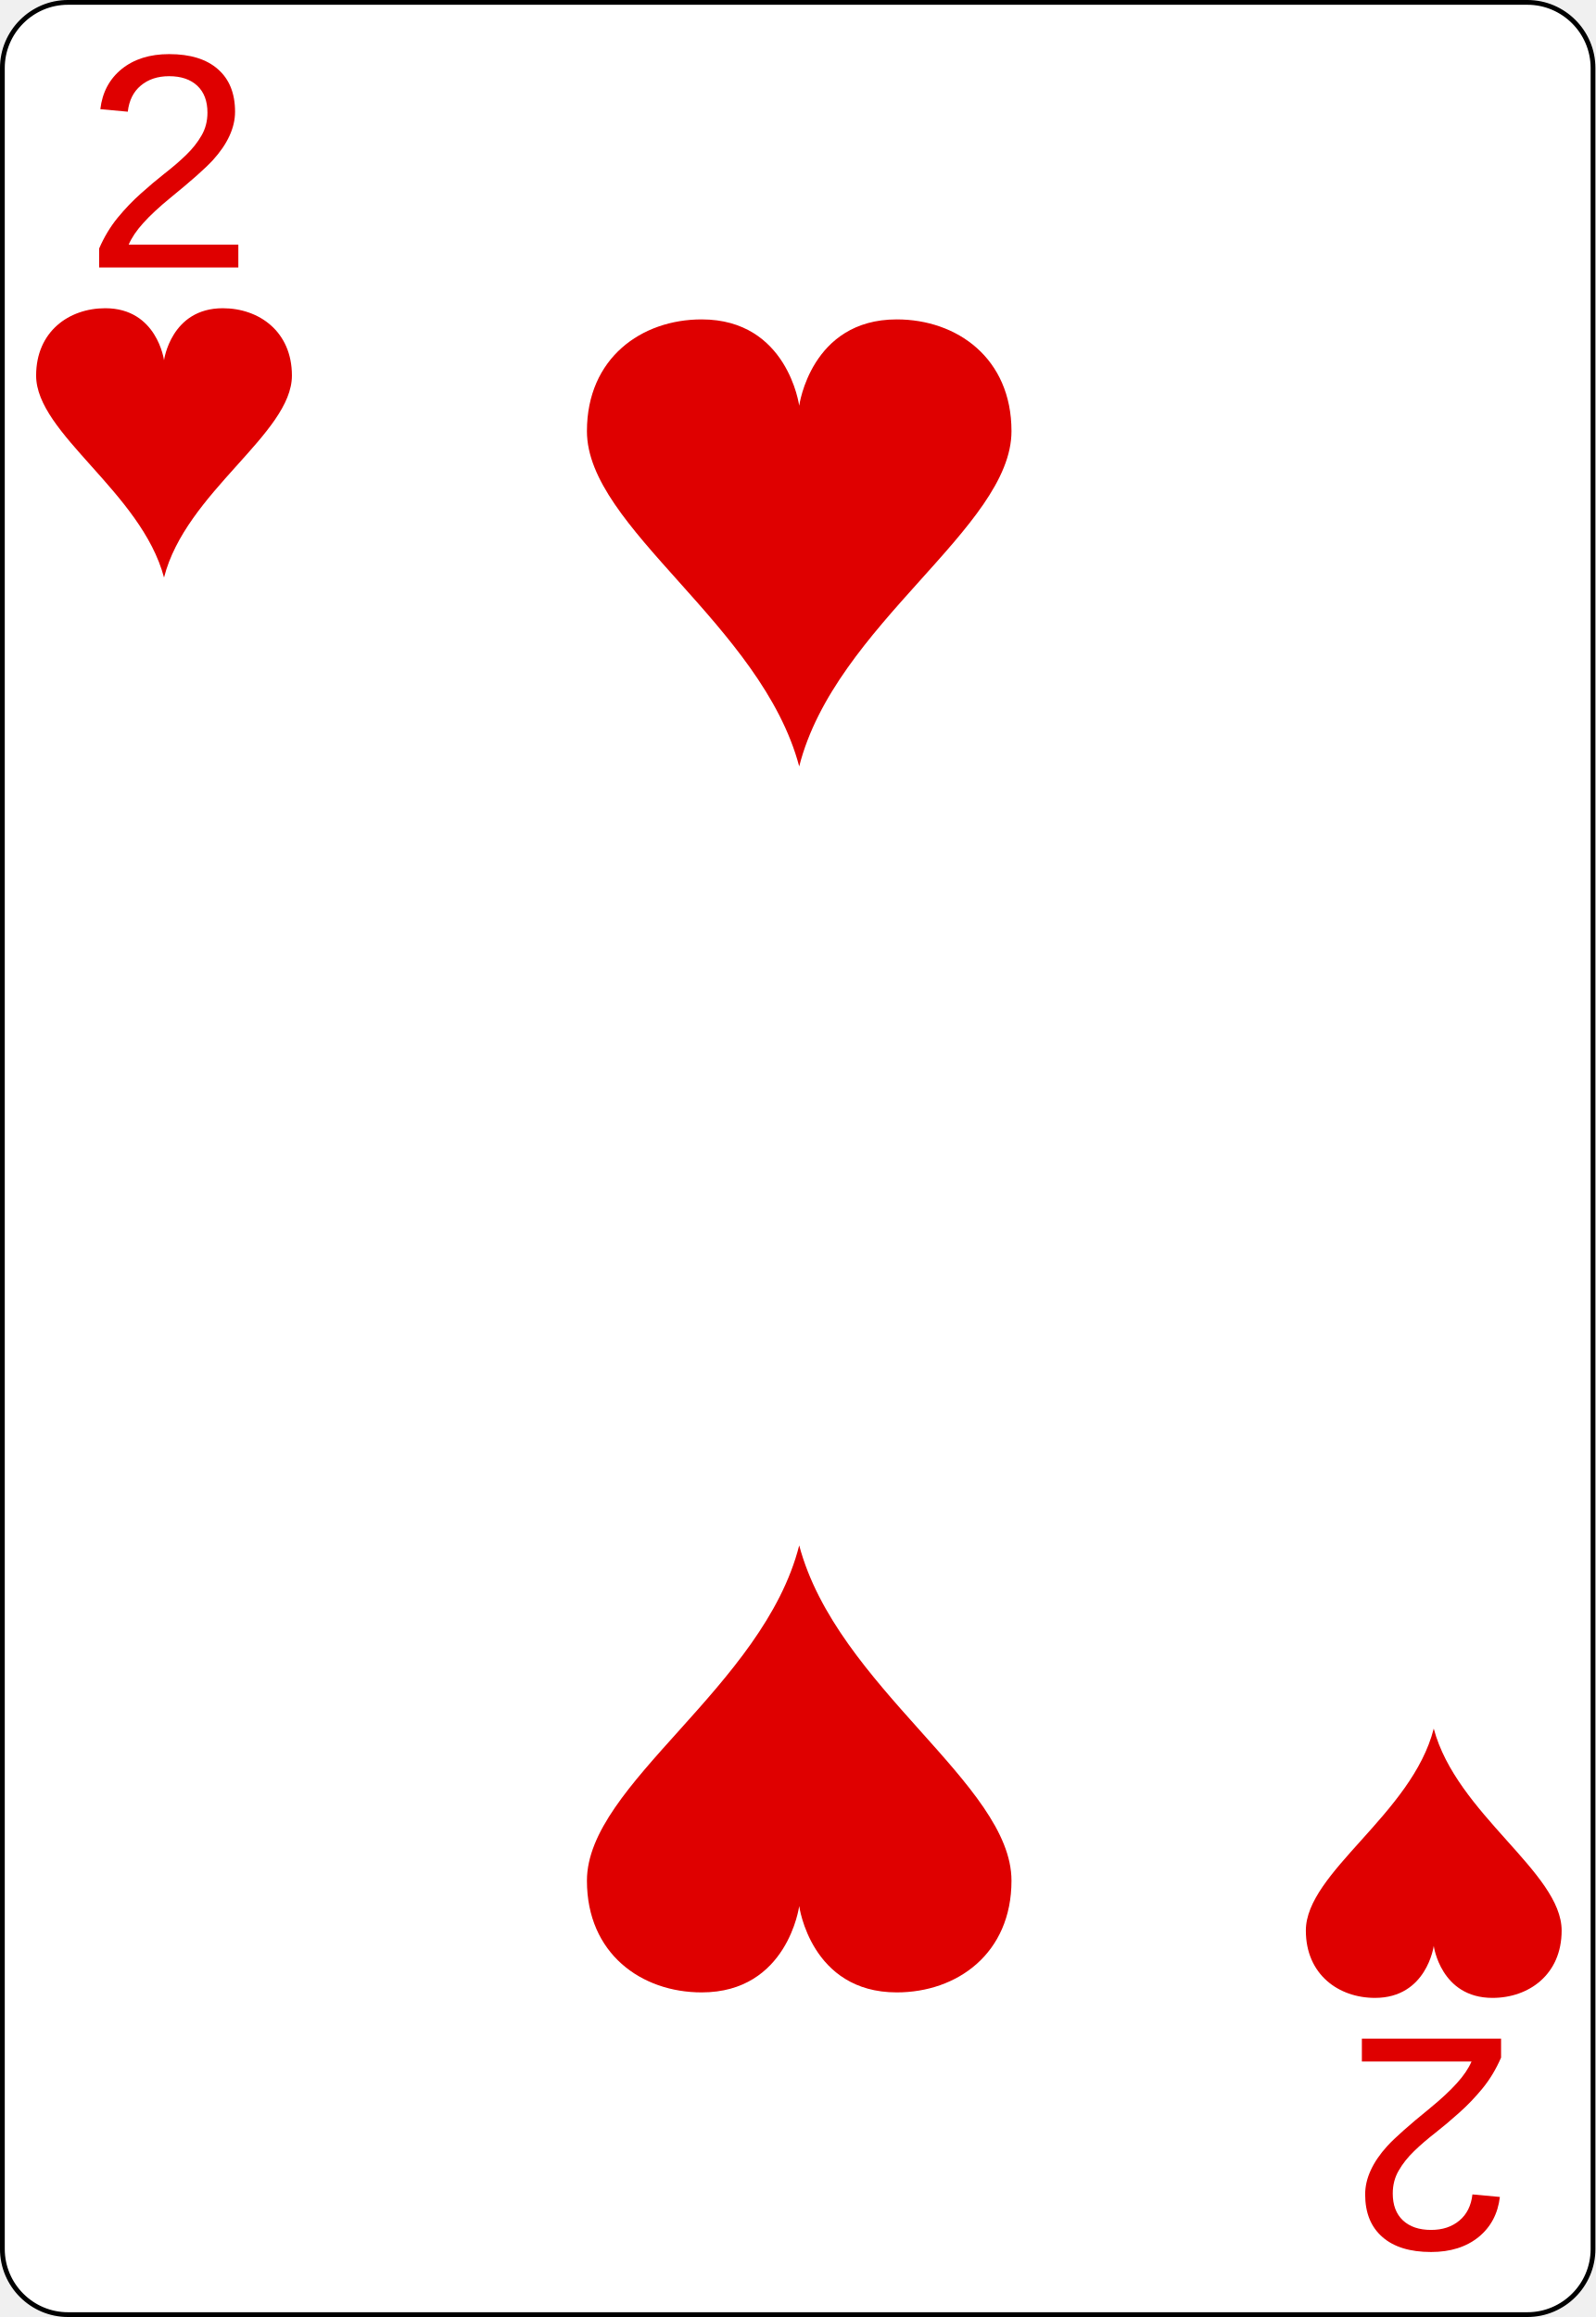
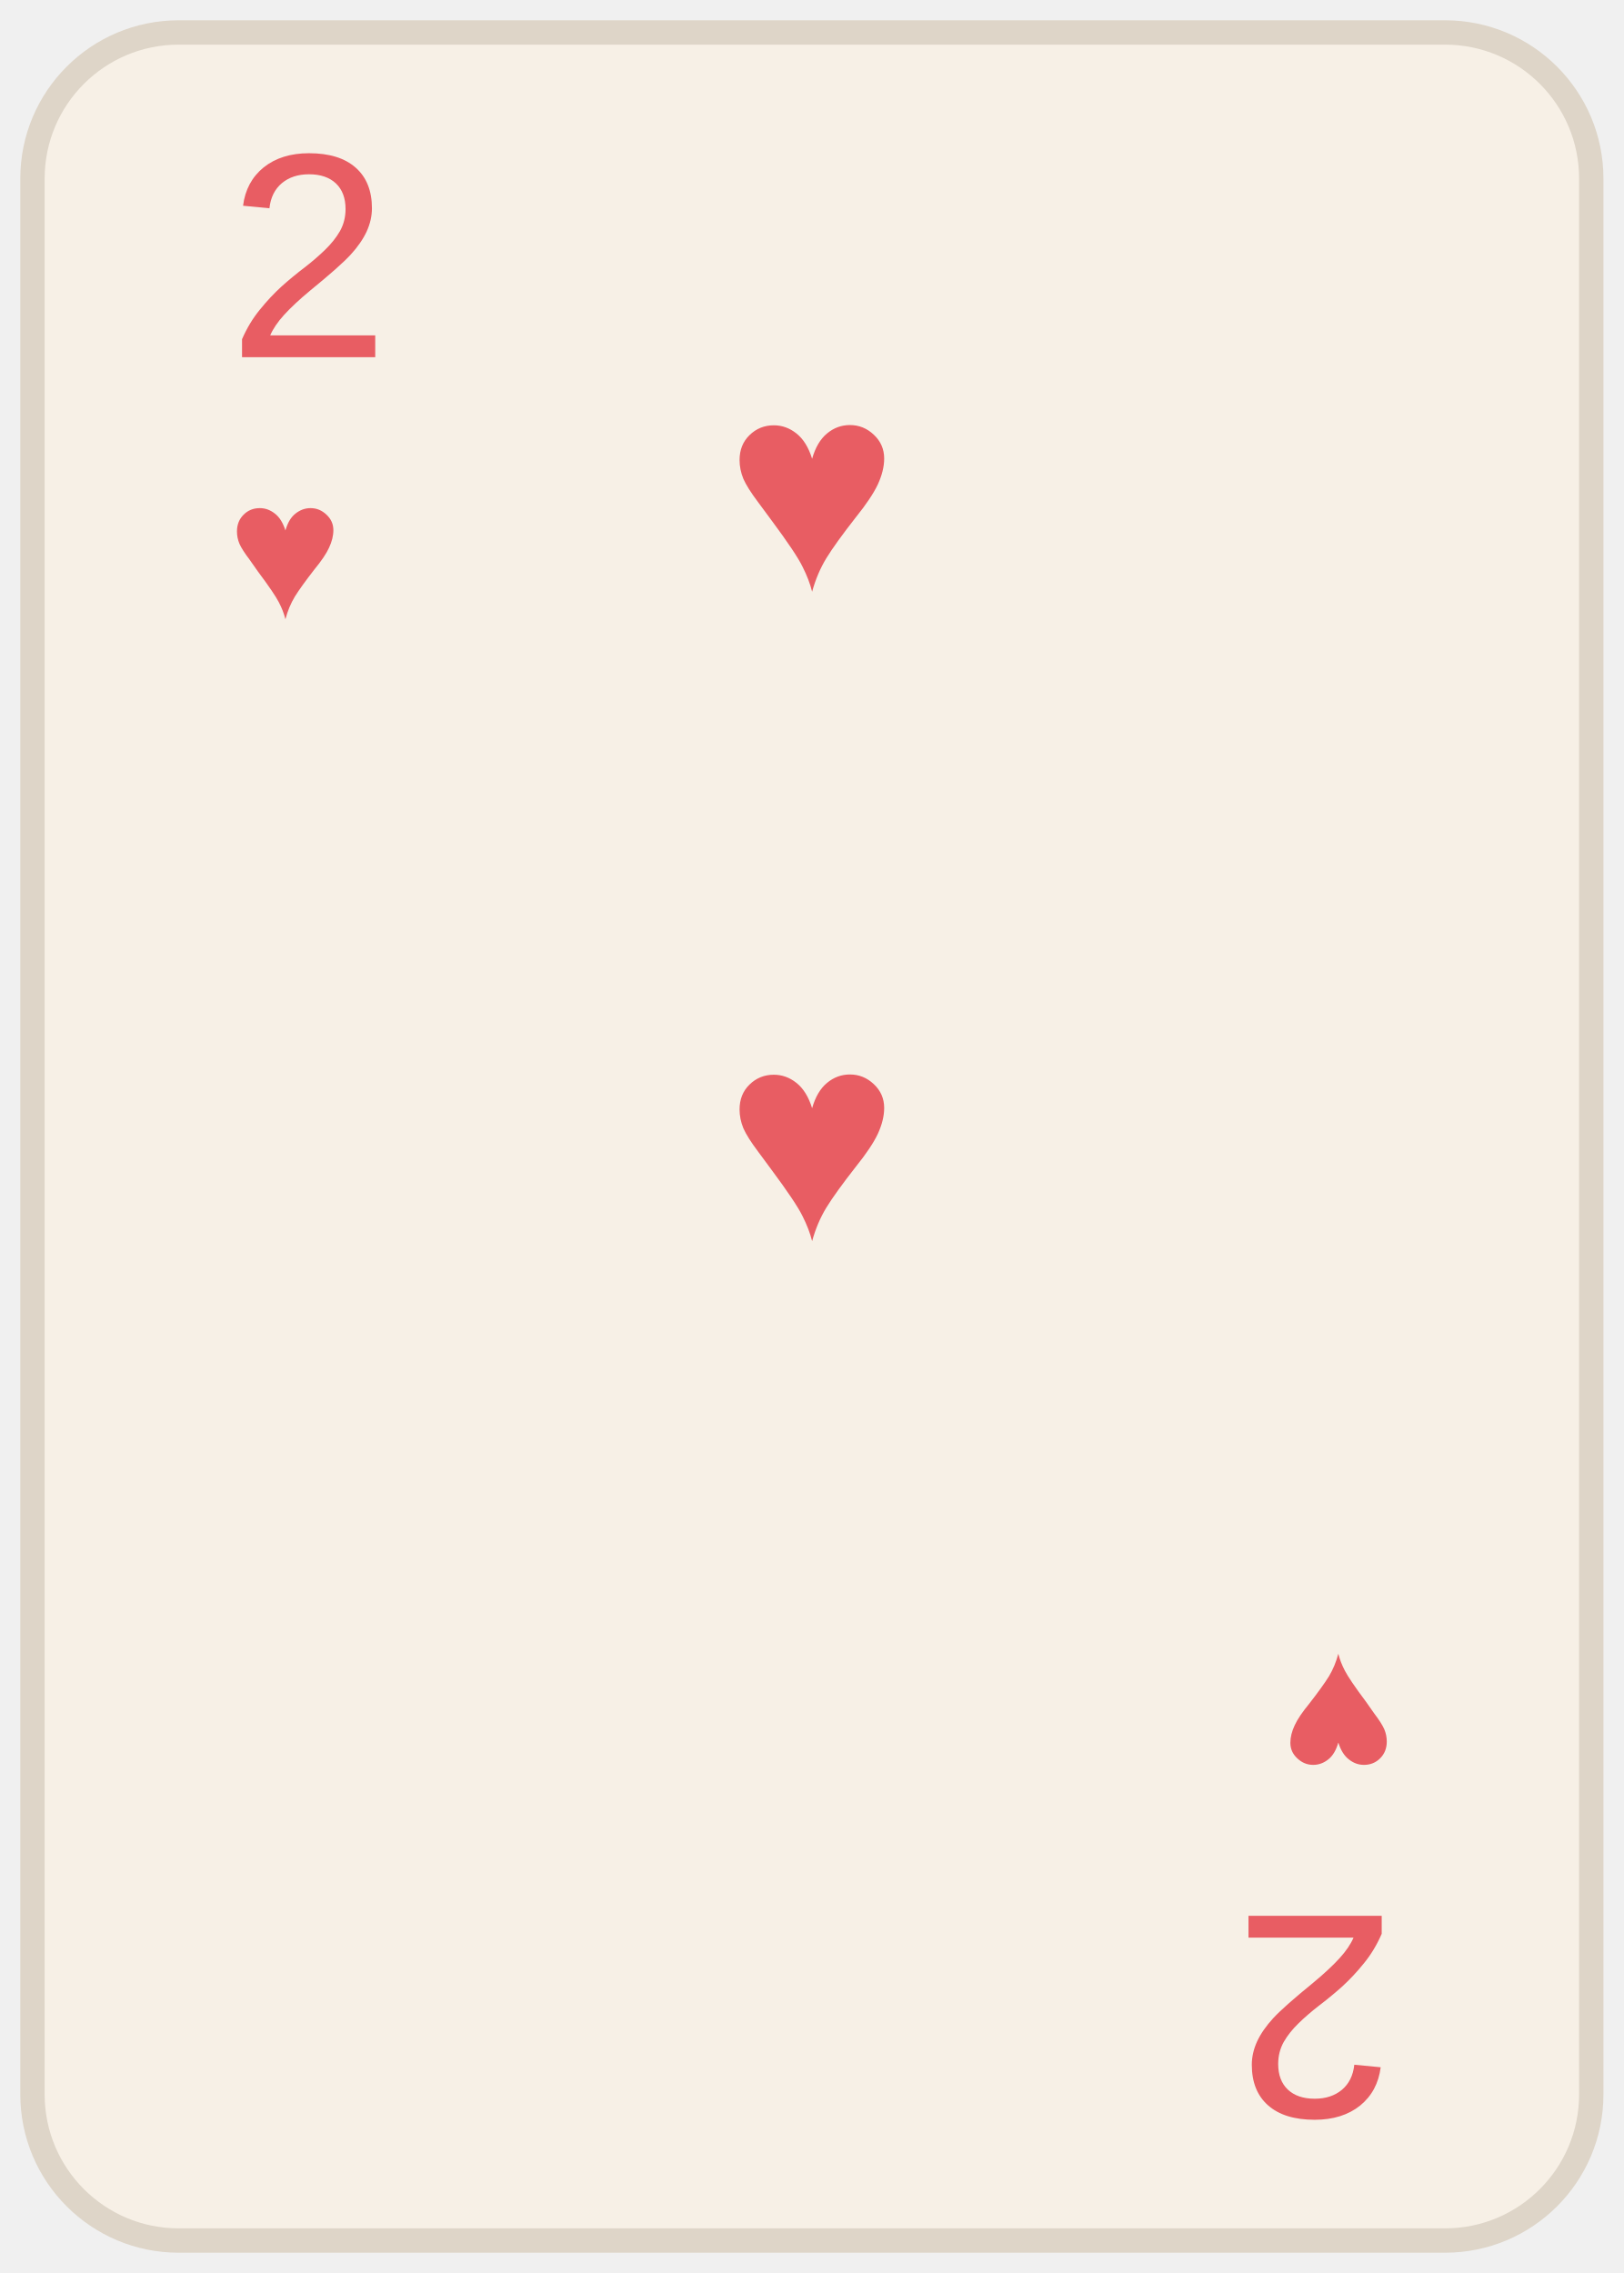
- <svg xmlns="http://www.w3.org/2000/svg" xml:space="preserve" width="222.783" height="323.556" viewBox="0 0 167.087 242.667">
-   <g style="fill-rule:nonzero;clip-rule:nonzero;stroke:#000;stroke-miterlimit:4">
-     <path d="M166.837 235.548c0 3.777-3.087 6.869-6.871 6.869H7.11c-3.775 0-6.861-3.092-6.861-6.87V7.12C.25 3.343 3.336.25 7.11.25h152.856c3.784 0 6.87 3.093 6.87 6.87z" style="fill:#fff;stroke-width:.5" />
+ <svg xmlns="http://www.w3.org/2000/svg" viewBox="0 0 100 140" role="img" aria-label="2 of H">
+   <rect x="2" y="2" width="96" height="136" rx="9" fill="#f7f0e6" stroke="#ded5c8" stroke-width="1.5" />
+   <text x="14" y="22" fill="#e85d63" font-family="Haskoy, -apple-system, Segoe UI, Arial, sans-serif" font-size="18" font-weight="500">2</text>
+   <text x="14" y="38" fill="#e85d63" font-family="Haskoy, -apple-system, Segoe UI, Arial, sans-serif" font-size="12" font-weight="500">♥</text>
+   <g>
+     <text x="50" y="30" text-anchor="middle" dominant-baseline="central" fill="#e85d63" font-family="Haskoy, -apple-system, Segoe UI, Arial, sans-serif" font-size="18" font-weight="500">♥</text>
+     <text x="50" y="70" text-anchor="middle" dominant-baseline="central" fill="#e85d63" font-family="Haskoy, -apple-system, Segoe UI, Arial, sans-serif" font-size="18" font-weight="500">♥</text>
  </g>
-   <text xml:space="preserve" x="8.775" y="28.013" style="font-size:32px;font-style:normal;font-weight:400;line-height:125%;letter-spacing:0;word-spacing:0;fill:#df0000;fill-opacity:1;stroke:none;font-family:Bitstream Vera Sans">
-     <tspan x="8.775" y="28.013" style="font-style:normal;font-variant:normal;font-weight:400;font-stretch:normal;fill:#df0000;fill-opacity:1;font-family:Arial;-inkscape-font-specification:Arial">2</tspan>
-   </text>
-   <path d="M3.676-9C.433-9 0-5.523 0-5.523S-.433-9-3.676-9C-5.946-9-8-7.441-8-4.5-8-.614-1.42 3.294 0 9 1.352 3.299 8-.614 8-4.5 8-7.441 5.946-9 3.676-9" style="fill:#df0000;fill-opacity:1" transform="matrix(1.6743 0 0 1.567 17.178 46.385)" />
-   <text xml:space="preserve" x="-158.818" y="-213.515" style="font-size:32px;font-style:normal;font-weight:400;line-height:125%;letter-spacing:0;word-spacing:0;fill:#df0000;fill-opacity:1;stroke:none;font-family:Bitstream Vera Sans" transform="scale(-1)">
-     <tspan x="-158.818" y="-213.515" style="font-style:normal;font-variant:normal;font-weight:400;font-stretch:normal;fill:#df0000;fill-opacity:1;font-family:Arial;-inkscape-font-specification:Arial">2</tspan>
-   </text>
-   <path d="M3.676-9C.433-9 0-5.523 0-5.523S-.433-9-3.676-9C-5.946-9-8-7.441-8-4.5-8-.614-1.42 3.294 0 9 1.352 3.299 8-.614 8-4.5 8-7.441 5.946-9 3.676-9" style="fill:#df0000;fill-opacity:1" transform="matrix(-1.6743 0 0 -1.567 150.156 195.143)" />
-   <path d="M3.676-9C.433-9 0-5.523 0-5.523S-.433-9-3.676-9C-5.946-9-8-7.441-8-4.5-8-.614-1.42 3.294 0 9 1.352 3.299 8-.614 8-4.5 8-7.441 5.946-9 3.676-9" style="fill:#df0000;fill-opacity:1" transform="matrix(2.779 0 0 2.60089 83.701 56.86)" />
-   <path d="M3.676-9C.433-9 0-5.523 0-5.523S-.433-9-3.676-9C-5.946-9-8-7.441-8-4.5-8-.614-1.42 3.294 0 9 1.352 3.299 8-.614 8-4.5 8-7.441 5.946-9 3.676-9" style="fill:#df0000;fill-opacity:1" transform="matrix(-2.779 0 0 -2.60089 83.701 185.262)" />
+   <g transform="rotate(180 50 70)">
+     <text x="14" y="22" fill="#e85d63" font-family="Haskoy, -apple-system, Segoe UI, Arial, sans-serif" font-size="18" font-weight="500">2</text>
+     <text x="14" y="38" fill="#e85d63" font-family="Haskoy, -apple-system, Segoe UI, Arial, sans-serif" font-size="12" font-weight="500">♥</text>
+   </g>
</svg>
